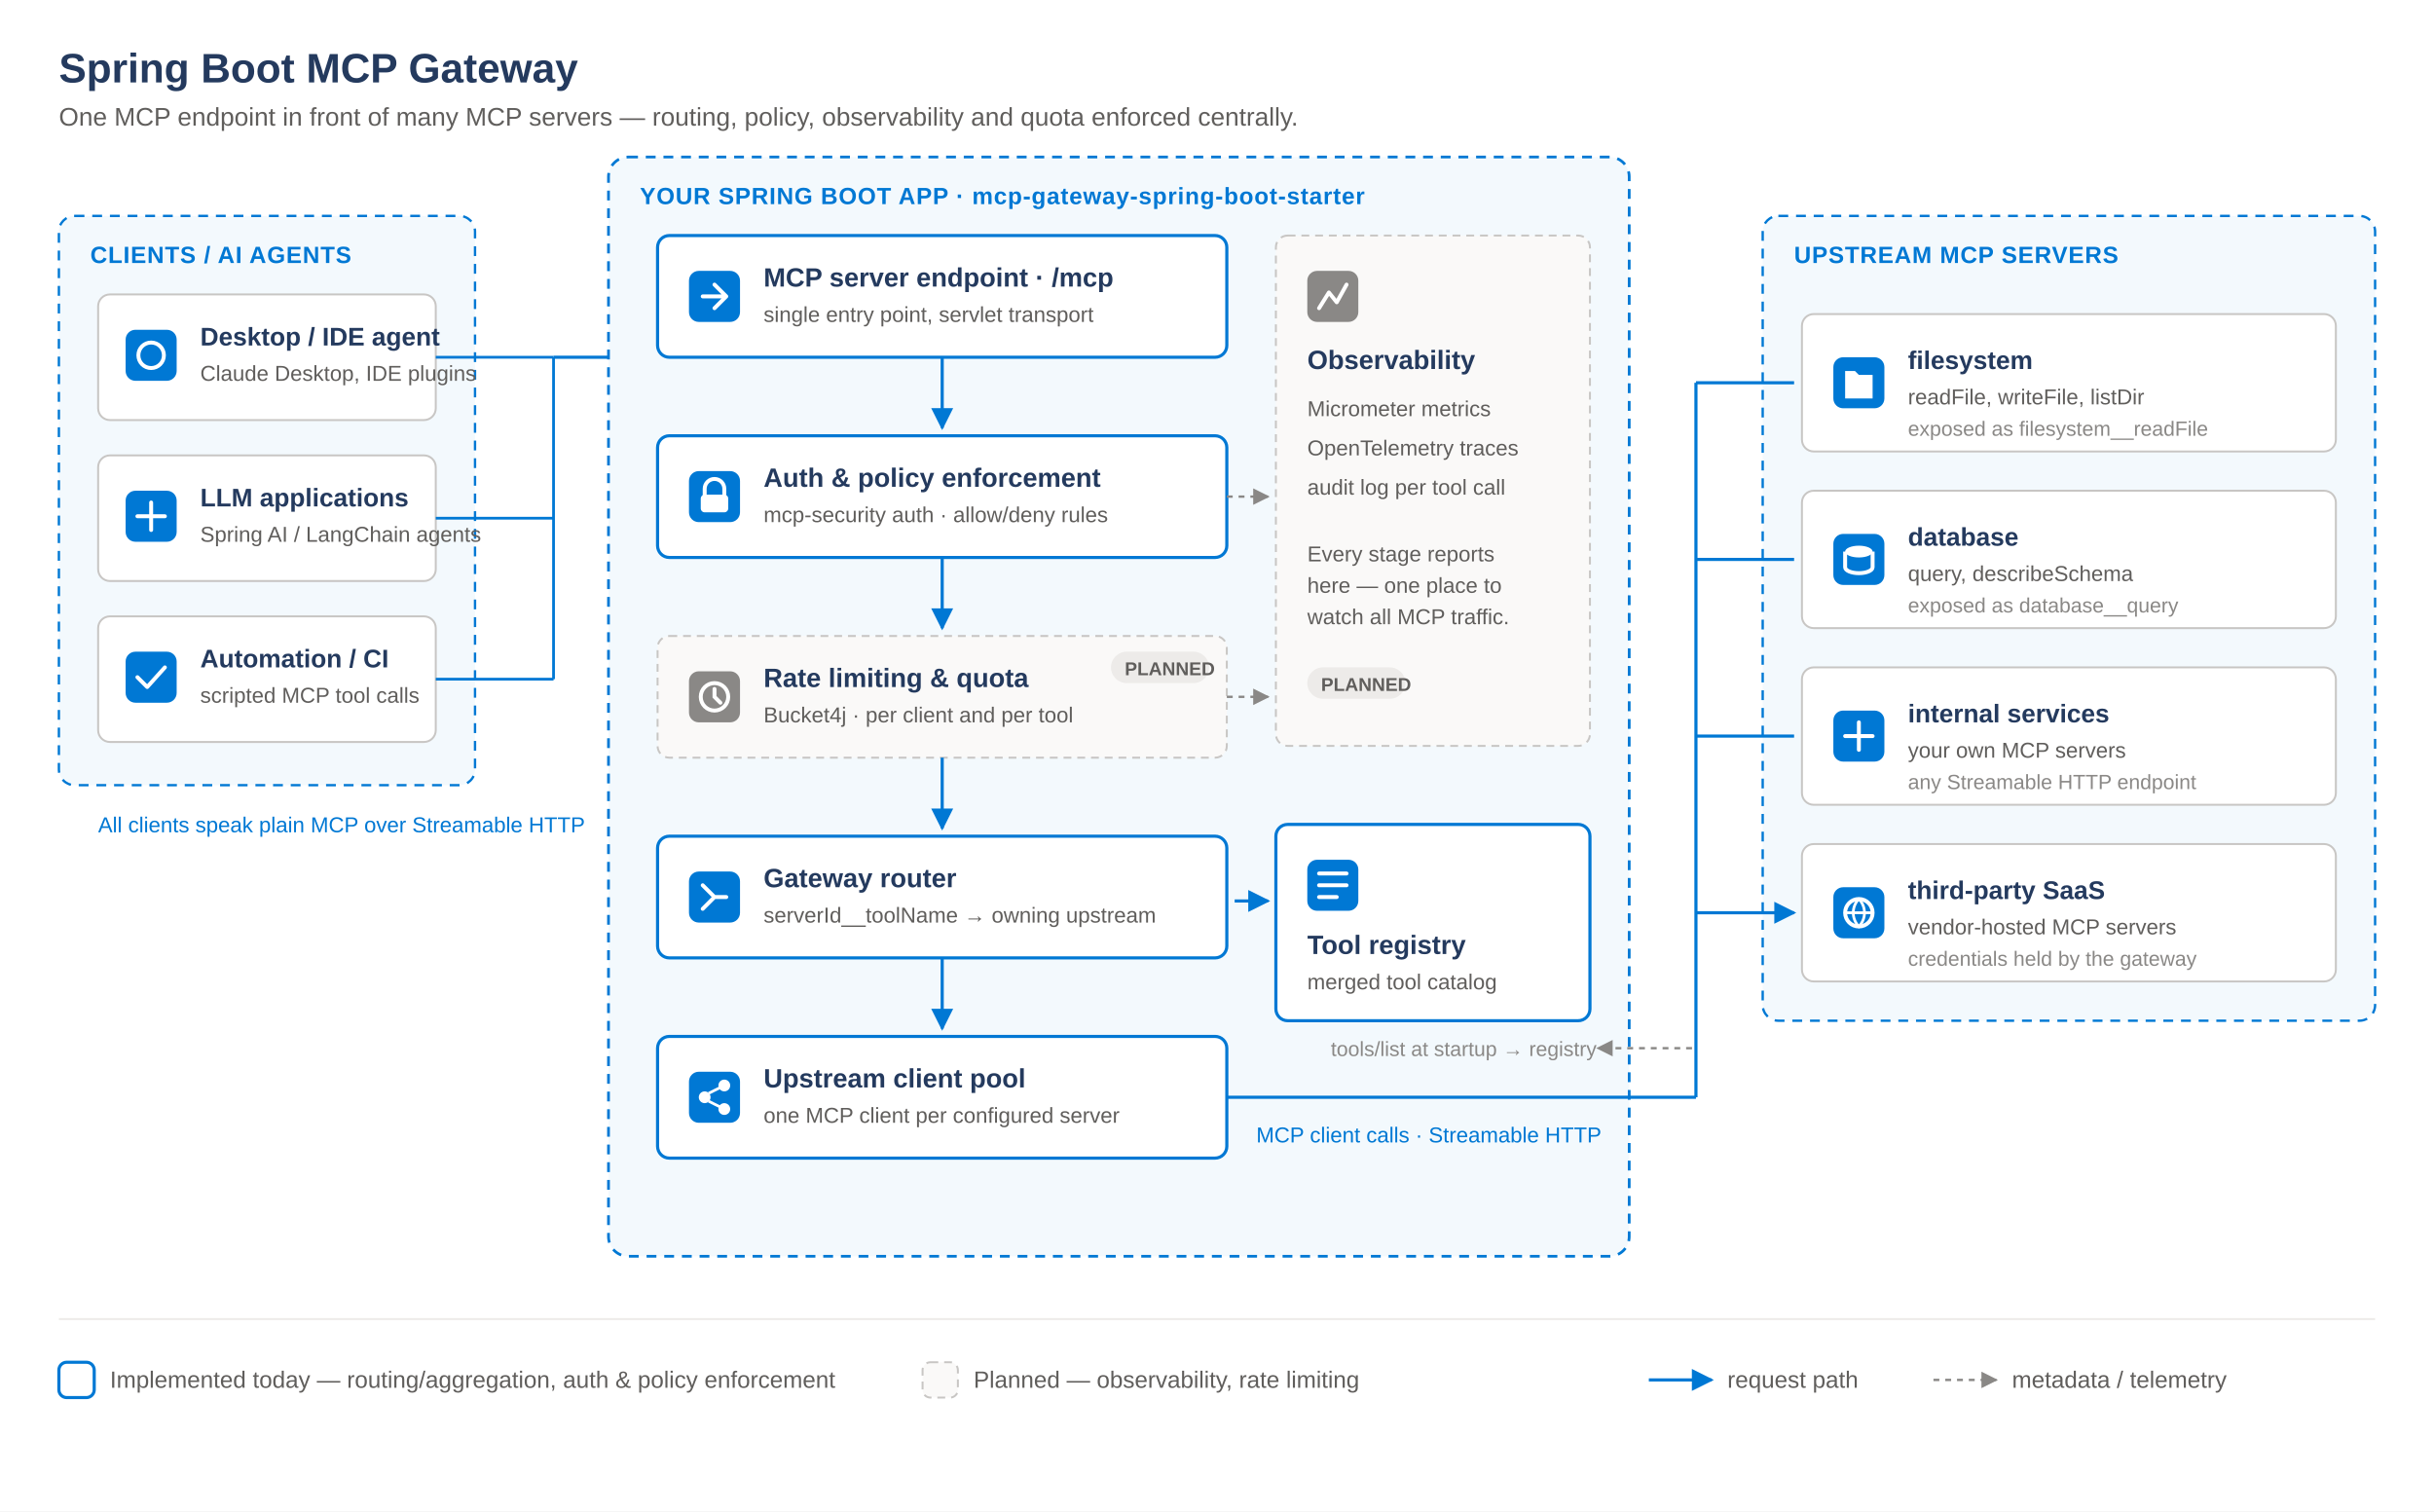
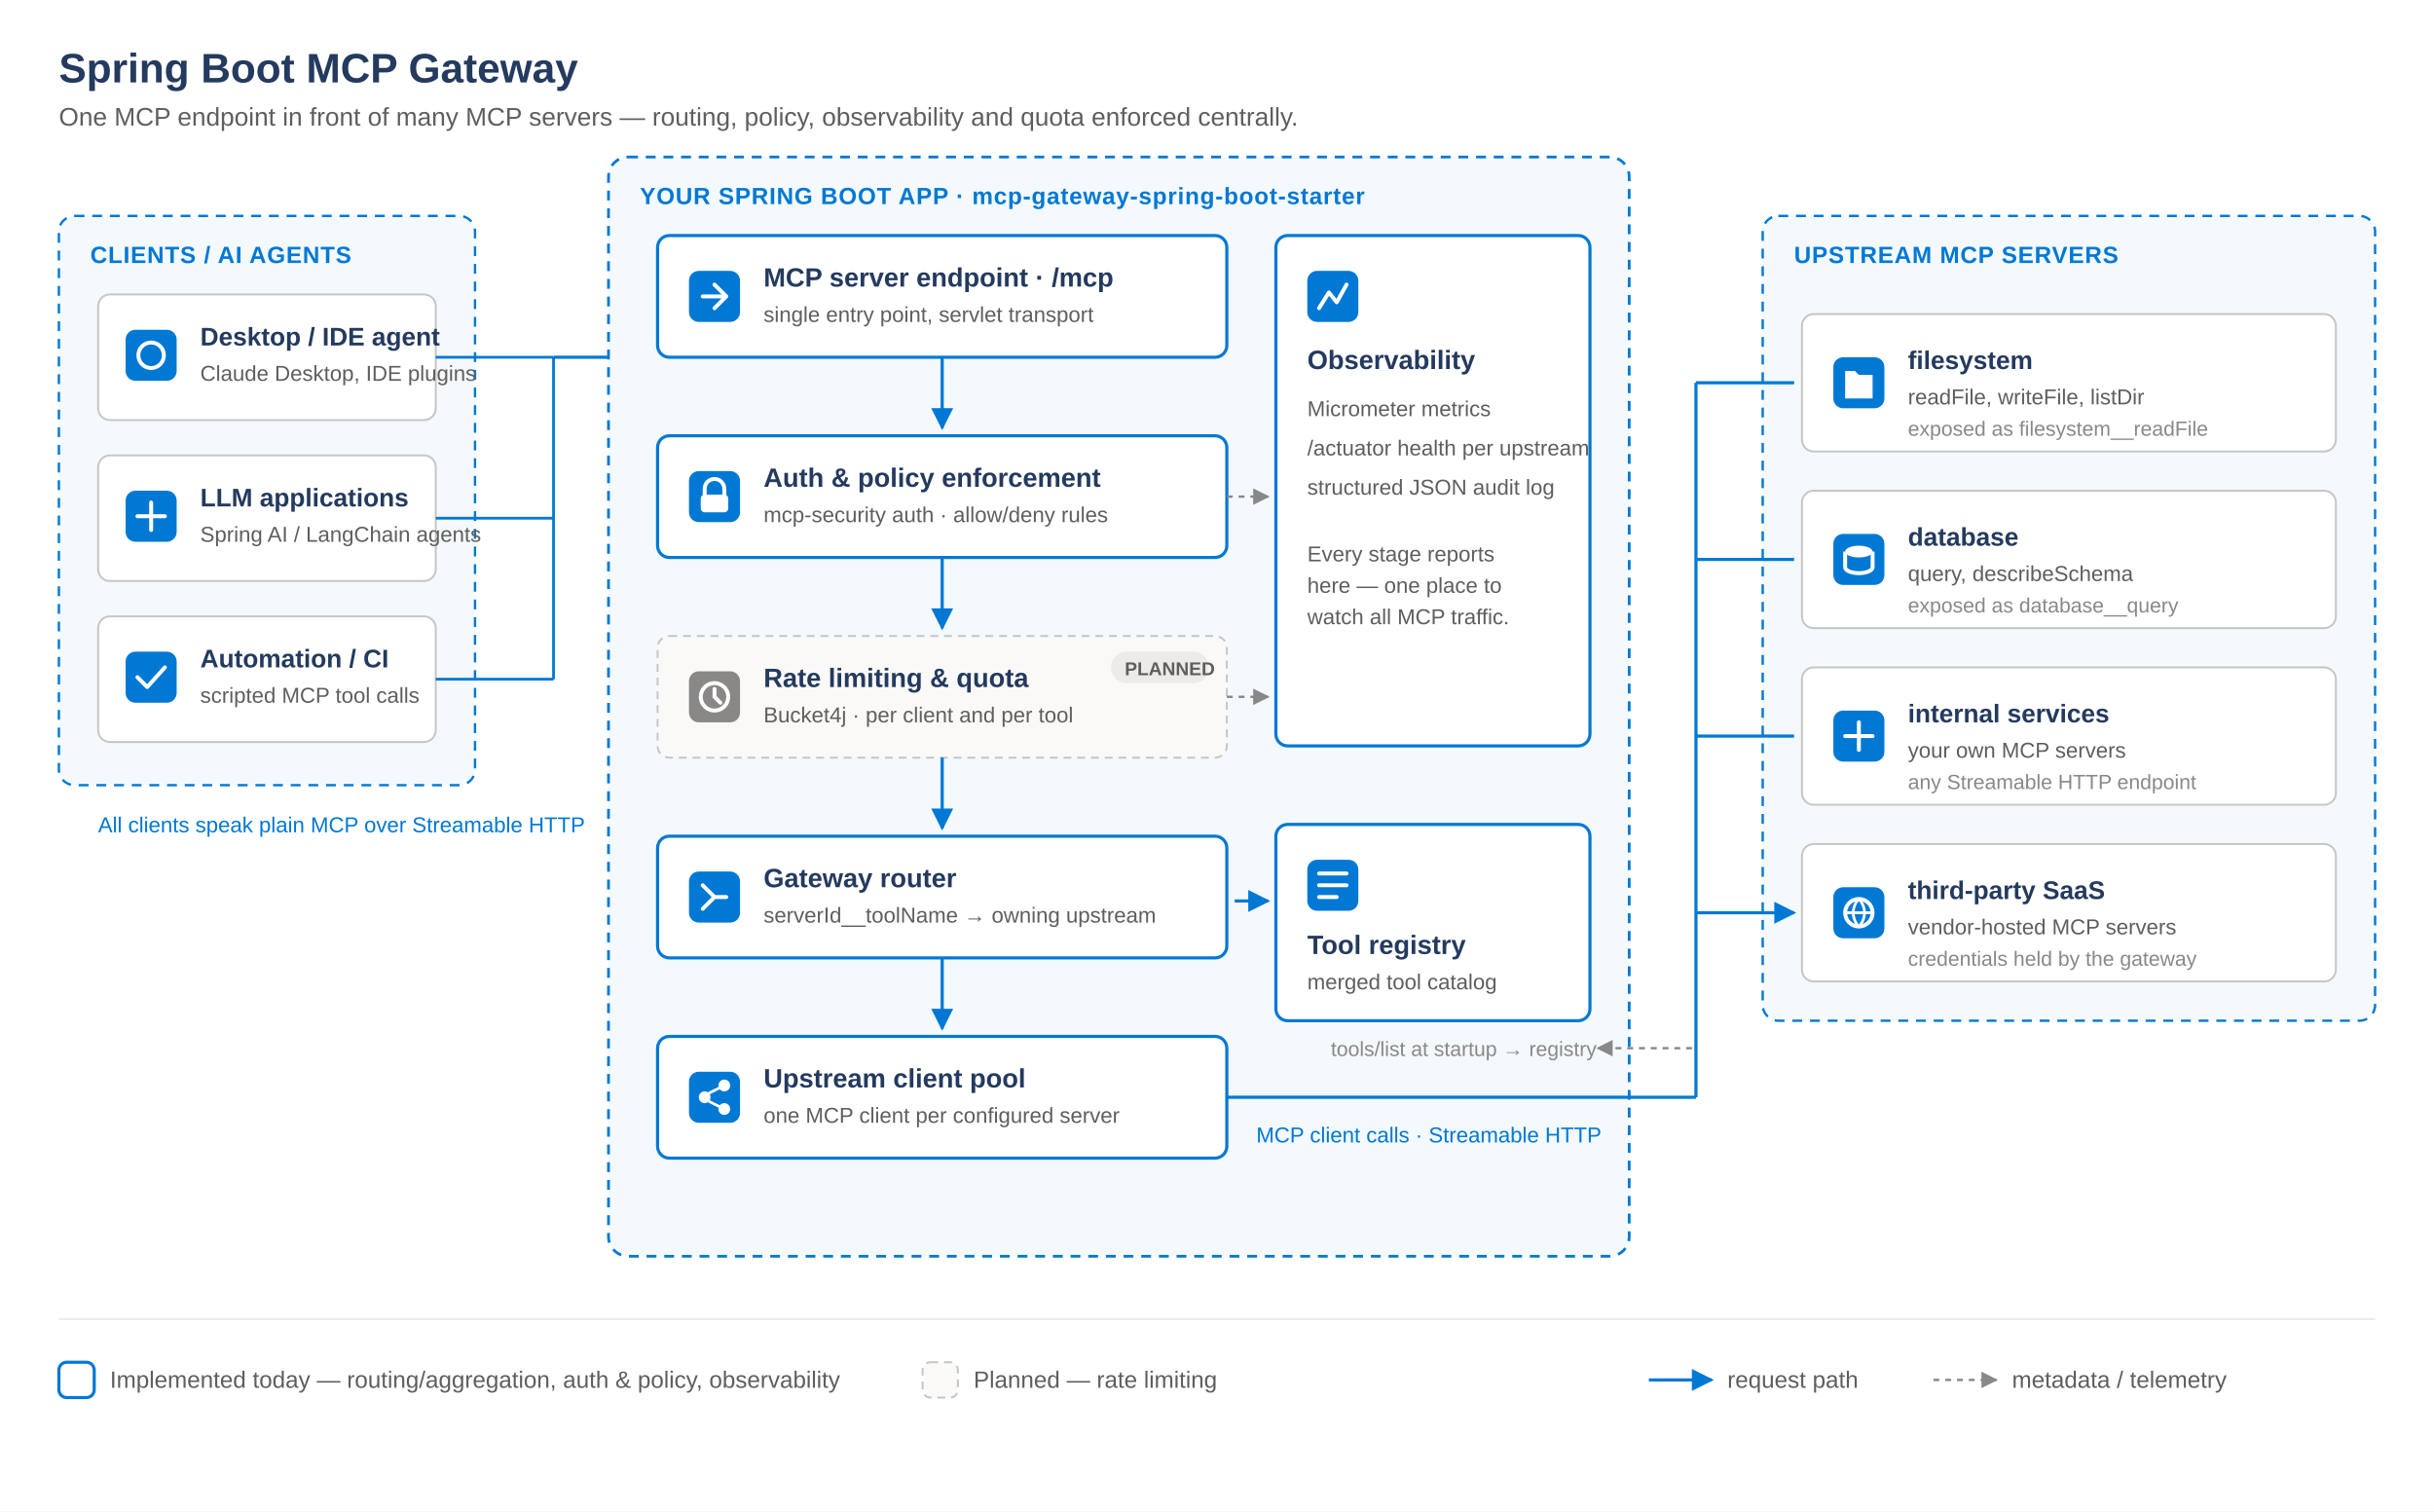
<svg xmlns="http://www.w3.org/2000/svg" width="1240" height="770" viewBox="0 0 1240 770" font-family="Segoe UI, Helvetica Neue, Arial, sans-serif">
  <defs>
    <marker id="arw" viewBox="0 0 10 10" refX="9" refY="5" markerWidth="7" markerHeight="7" orient="auto-start-reverse">
      <path d="M0 0 L10 5 L0 10 z" fill="#0078D4" />
    </marker>
    <marker id="arwg" viewBox="0 0 10 10" refX="9" refY="5" markerWidth="7" markerHeight="7" orient="auto-start-reverse">
      <path d="M0 0 L10 5 L0 10 z" fill="#8A8886" />
    </marker>
  </defs>
  <rect width="1240" height="770" fill="#FFFFFF" />
  <text x="30" y="42" font-size="21" font-weight="600" fill="#243A5E">Spring Boot MCP Gateway</text>
  <text x="30" y="64" font-size="13" fill="#605E5C">One MCP endpoint in front of many MCP servers — routing, policy, observability and quota enforced centrally.</text>
  <rect x="30" y="110" width="212" height="290" rx="8" fill="#F3F9FD" stroke="#0078D4" stroke-width="1.2" stroke-dasharray="5 4" />
  <text x="46" y="134" font-size="12" font-weight="600" fill="#0078D4" letter-spacing="0.4">CLIENTS / AI AGENTS</text>
  <g>
    <rect x="50" y="150" width="172" height="64" rx="6" fill="#FFFFFF" stroke="#C8C6C4" />
    <rect x="64" y="168" width="26" height="26" rx="5" fill="#0078D4" />
    <circle cx="77" cy="181" r="6.5" fill="none" stroke="#FFFFFF" stroke-width="2" />
    <text x="102" y="176" font-size="13" font-weight="600" fill="#243A5E">Desktop / IDE agent</text>
    <text x="102" y="194" font-size="11" fill="#605E5C">Claude Desktop, IDE plugins</text>
  </g>
  <g>
    <rect x="50" y="232" width="172" height="64" rx="6" fill="#FFFFFF" stroke="#C8C6C4" />
    <rect x="64" y="250" width="26" height="26" rx="5" fill="#0078D4" />
    <path d="M70 263 h14 M77 256 v14" stroke="#FFFFFF" stroke-width="2" stroke-linecap="round" />
    <text x="102" y="258" font-size="13" font-weight="600" fill="#243A5E">LLM applications</text>
    <text x="102" y="276" font-size="11" fill="#605E5C">Spring AI / LangChain agents</text>
  </g>
  <g>
    <rect x="50" y="314" width="172" height="64" rx="6" fill="#FFFFFF" stroke="#C8C6C4" />
    <rect x="64" y="332" width="26" height="26" rx="5" fill="#0078D4" />
    <path d="M70 345 l5 5 l9 -10" stroke="#FFFFFF" stroke-width="2" fill="none" stroke-linecap="round" stroke-linejoin="round" />
    <text x="102" y="340" font-size="13" font-weight="600" fill="#243A5E">Automation / CI</text>
    <text x="102" y="358" font-size="11" fill="#605E5C">scripted MCP tool calls</text>
  </g>
  <path d="M222 182 H282 M222 264 H282 M222 346 H282 M282 182 V346" fill="none" stroke="#0078D4" stroke-width="1.4" />
  <path d="M282 182 H331" fill="none" stroke="#0078D4" stroke-width="1.6" marker-end="url(#arw)" />
  <text x="50" y="424" font-size="11" fill="#0078D4">All clients speak plain MCP over Streamable HTTP</text>
  <rect x="310" y="80" width="520" height="560" rx="10" fill="#F3F9FD" stroke="#0078D4" stroke-width="1.4" stroke-dasharray="5 4" />
  <text x="326" y="104" font-size="12" font-weight="600" fill="#0078D4" letter-spacing="0.4">YOUR SPRING BOOT APP · mcp-gateway-spring-boot-starter</text>
  <g>
    <rect x="335" y="120" width="290" height="62" rx="6" fill="#FFFFFF" stroke="#0078D4" stroke-width="1.6" />
    <rect x="351" y="138" width="26" height="26" rx="5" fill="#0078D4" />
    <path d="M358 151 h12 M364 145 l6 6 l-6 6" stroke="#FFFFFF" stroke-width="2" fill="none" stroke-linecap="round" stroke-linejoin="round" />
    <text x="389" y="146" font-size="13.5" font-weight="600" fill="#243A5E">MCP server endpoint · /mcp</text>
    <text x="389" y="164" font-size="11" fill="#605E5C">single entry point, servlet transport</text>
  </g>
  <path d="M480 182 V218" fill="none" stroke="#0078D4" stroke-width="1.6" marker-end="url(#arw)" />
  <g>
    <rect x="335" y="222" width="290" height="62" rx="6" fill="#FFFFFF" stroke="#0078D4" stroke-width="1.6" />
    <rect x="351" y="240" width="26" height="26" rx="5" fill="#0078D4" />
    <path d="M359 253 v-4 a5 5 0 0 1 10 0 v4" stroke="#FFFFFF" stroke-width="2" fill="none" />
    <rect x="357" y="252" width="14" height="9" rx="2" fill="#FFFFFF" />
    <text x="389" y="248" font-size="13.5" font-weight="600" fill="#243A5E">Auth &amp; policy enforcement</text>
    <text x="389" y="266" font-size="11" fill="#605E5C">mcp-security auth · allow/deny rules</text>
  </g>
  <path d="M480 284 V320" fill="none" stroke="#0078D4" stroke-width="1.6" marker-end="url(#arw)" />
  <g>
    <rect x="335" y="324" width="290" height="62" rx="6" fill="#FAF9F8" stroke="#C8C6C4" stroke-dasharray="4 3" />
    <rect x="351" y="342" width="26" height="26" rx="5" fill="#8A8886" />
    <circle cx="364" cy="355" r="7" fill="none" stroke="#FFFFFF" stroke-width="2" />
    <path d="M364 351 v4 l3 3" stroke="#FFFFFF" stroke-width="2" fill="none" stroke-linecap="round" />
    <text x="389" y="350" font-size="13.5" font-weight="600" fill="#243A5E">Rate limiting &amp; quota</text>
    <text x="389" y="368" font-size="11" fill="#605E5C">Bucket4j · per client and per tool</text>
    <rect x="566" y="332" width="50" height="16" rx="8" fill="#EDEBE9" />
    <text x="573" y="344" font-size="9.5" font-weight="600" fill="#605E5C">PLANNED</text>
  </g>
  <path d="M480 386 V422" fill="none" stroke="#0078D4" stroke-width="1.6" marker-end="url(#arw)" />
  <g>
    <rect x="335" y="426" width="290" height="62" rx="6" fill="#FFFFFF" stroke="#0078D4" stroke-width="1.6" />
    <rect x="351" y="444" width="26" height="26" rx="5" fill="#0078D4" />
    <path d="M358 463 l6 -6 h6 M364 457 l-6 -6" stroke="#FFFFFF" stroke-width="2" fill="none" stroke-linecap="round" stroke-linejoin="round" />
    <text x="389" y="452" font-size="13.5" font-weight="600" fill="#243A5E">Gateway router</text>
    <text x="389" y="470" font-size="11" fill="#605E5C">serverId__toolName → owning upstream</text>
  </g>
  <path d="M480 488 V524" fill="none" stroke="#0078D4" stroke-width="1.6" marker-end="url(#arw)" />
  <g>
    <rect x="335" y="528" width="290" height="62" rx="6" fill="#FFFFFF" stroke="#0078D4" stroke-width="1.6" />
    <rect x="351" y="546" width="26" height="26" rx="5" fill="#0078D4" />
    <circle cx="359" cy="559" r="3" fill="#FFFFFF" />
    <circle cx="369" cy="553" r="3" fill="#FFFFFF" />
    <circle cx="369" cy="565" r="3" fill="#FFFFFF" />
    <path d="M361 557 l6 -3 M361 561 l6 3" stroke="#FFFFFF" stroke-width="1.4" />
    <text x="389" y="554" font-size="13.5" font-weight="600" fill="#243A5E">Upstream client pool</text>
    <text x="389" y="572" font-size="11" fill="#605E5C">one MCP client per configured server</text>
  </g>
  <g>
-     <rect x="650" y="120" width="160" height="260" rx="6" fill="#FAF9F8" stroke="#C8C6C4" stroke-dasharray="4 3" />
-     <rect x="666" y="138" width="26" height="26" rx="5" fill="#8A8886" />
+     <rect x="650" y="120" width="160" height="260" rx="6" fill="#FFFFFF" stroke="#0078D4" stroke-width="1.6" />
+     <rect x="666" y="138" width="26" height="26" rx="5" fill="#0078D4" />
    <path d="M672 157 l5 -8 l4 5 l5 -9" stroke="#FFFFFF" stroke-width="2" fill="none" stroke-linecap="round" stroke-linejoin="round" />
    <text x="666" y="188" font-size="13.5" font-weight="600" fill="#243A5E">Observability</text>
    <text x="666" y="212" font-size="11" fill="#605E5C">Micrometer metrics</text>
-     <text x="666" y="232" font-size="11" fill="#605E5C">OpenTelemetry traces</text>
-     <text x="666" y="252" font-size="11" fill="#605E5C">audit log per tool call</text>
+     <text x="666" y="232" font-size="11" fill="#605E5C">/actuator health per upstream</text>
+     <text x="666" y="252" font-size="11" fill="#605E5C">structured JSON audit log</text>
    <text x="666" y="286" font-size="11" fill="#605E5C">Every stage reports</text>
    <text x="666" y="302" font-size="11" fill="#605E5C">here — one place to</text>
    <text x="666" y="318" font-size="11" fill="#605E5C">watch all MCP traffic.</text>
-     <rect x="666" y="340" width="50" height="16" rx="8" fill="#EDEBE9" />
-     <text x="673" y="352" font-size="9.5" font-weight="600" fill="#605E5C">PLANNED</text>
  </g>
  <path d="M625 253 H646" fill="none" stroke="#8A8886" stroke-width="1.2" stroke-dasharray="3 3" marker-end="url(#arwg)" />
  <path d="M625 355 H646" fill="none" stroke="#8A8886" stroke-width="1.2" stroke-dasharray="3 3" marker-end="url(#arwg)" />
  <g>
    <rect x="650" y="420" width="160" height="100" rx="6" fill="#FFFFFF" stroke="#0078D4" stroke-width="1.6" />
    <rect x="666" y="438" width="26" height="26" rx="5" fill="#0078D4" />
    <path d="M672 445 h14 M672 451 h14 M672 457 h9" stroke="#FFFFFF" stroke-width="2" stroke-linecap="round" />
    <text x="666" y="486" font-size="13.5" font-weight="600" fill="#243A5E">Tool registry</text>
    <text x="666" y="504" font-size="11" fill="#605E5C">merged tool catalog</text>
  </g>
  <path d="M629 459 H646" fill="none" stroke="#0078D4" stroke-width="1.6" marker-end="url(#arw)" />
  <rect x="898" y="110" width="312" height="410" rx="8" fill="#F3F9FD" stroke="#0078D4" stroke-width="1.2" stroke-dasharray="5 4" />
  <text x="914" y="134" font-size="12" font-weight="600" fill="#0078D4" letter-spacing="0.4">UPSTREAM MCP SERVERS</text>
  <g>
    <rect x="918" y="160" width="272" height="70" rx="6" fill="#FFFFFF" stroke="#C8C6C4" />
    <rect x="934" y="182" width="26" height="26" rx="5" fill="#0078D4" />
    <path d="M940 193 v10 h14 v-12 h-7 l-2 -2 h-5 z" fill="#FFFFFF" />
    <text x="972" y="188" font-size="13" font-weight="600" fill="#243A5E">filesystem</text>
    <text x="972" y="206" font-size="11" fill="#605E5C">readFile, writeFile, listDir</text>
    <text x="972" y="222" font-size="10.5" fill="#8A8886">exposed as filesystem__readFile</text>
  </g>
  <g>
    <rect x="918" y="250" width="272" height="70" rx="6" fill="#FFFFFF" stroke="#C8C6C4" />
    <rect x="934" y="272" width="26" height="26" rx="5" fill="#0078D4" />
    <ellipse cx="947" cy="281" rx="7" ry="3" fill="#FFFFFF" />
    <path d="M940 281 v8 a7 3 0 0 0 14 0 v-8" fill="none" stroke="#FFFFFF" stroke-width="2" />
    <text x="972" y="278" font-size="13" font-weight="600" fill="#243A5E">database</text>
    <text x="972" y="296" font-size="11" fill="#605E5C">query, describeSchema</text>
    <text x="972" y="312" font-size="10.5" fill="#8A8886">exposed as database__query</text>
  </g>
  <g>
    <rect x="918" y="340" width="272" height="70" rx="6" fill="#FFFFFF" stroke="#C8C6C4" />
    <rect x="934" y="362" width="26" height="26" rx="5" fill="#0078D4" />
    <path d="M940 375 h14 M947 368 v14" stroke="#FFFFFF" stroke-width="2" stroke-linecap="round" />
    <text x="972" y="368" font-size="13" font-weight="600" fill="#243A5E">internal services</text>
    <text x="972" y="386" font-size="11" fill="#605E5C">your own MCP servers</text>
    <text x="972" y="402" font-size="10.5" fill="#8A8886">any Streamable HTTP endpoint</text>
  </g>
  <g>
    <rect x="918" y="430" width="272" height="70" rx="6" fill="#FFFFFF" stroke="#C8C6C4" />
    <rect x="934" y="452" width="26" height="26" rx="5" fill="#0078D4" />
    <circle cx="947" cy="465" r="7" fill="none" stroke="#FFFFFF" stroke-width="2" />
    <path d="M940 465 h14 M947 458 a10 10 0 0 1 0 14 a10 10 0 0 1 0 -14" fill="none" stroke="#FFFFFF" stroke-width="1.4" />
    <text x="972" y="458" font-size="13" font-weight="600" fill="#243A5E">third-party SaaS</text>
    <text x="972" y="476" font-size="11" fill="#605E5C">vendor-hosted MCP servers</text>
    <text x="972" y="492" font-size="10.5" fill="#8A8886">credentials held by the gateway</text>
  </g>
  <path d="M625 559 H864 M864 195 V559" fill="none" stroke="#0078D4" stroke-width="1.6" />
  <path d="M864 195 H914 M864 285 H914 M864 375 H914 M864 465 H914" fill="none" stroke="#0078D4" stroke-width="1.6" marker-end="url(#arw)" />
  <text x="640" y="582" font-size="11" fill="#0078D4">MCP client calls · Streamable HTTP</text>
  <path d="M862 534 H814" fill="none" stroke="#8A8886" stroke-width="1.2" stroke-dasharray="3 3" marker-end="url(#arwg)" />
  <text x="678" y="538" font-size="10.5" fill="#8A8886">tools/list at startup → registry</text>
  <line x1="30" y1="672" x2="1210" y2="672" stroke="#EDEBE9" stroke-width="1" />
  <rect x="30" y="694" width="18" height="18" rx="4" fill="#FFFFFF" stroke="#0078D4" stroke-width="1.6" />
-   <text x="56" y="707" font-size="12" fill="#605E5C">Implemented today — routing/aggregation, auth &amp; policy enforcement</text>
+   <text x="56" y="707" font-size="12" fill="#605E5C">Implemented today — routing/aggregation, auth &amp; policy, observability</text>
  <rect x="470" y="694" width="18" height="18" rx="4" fill="#FAF9F8" stroke="#C8C6C4" stroke-dasharray="4 3" />
-   <text x="496" y="707" font-size="12" fill="#605E5C">Planned — observability, rate limiting</text>
+   <text x="496" y="707" font-size="12" fill="#605E5C">Planned — rate limiting</text>
  <path d="M840 703 H872" fill="none" stroke="#0078D4" stroke-width="1.6" marker-end="url(#arw)" />
  <text x="880" y="707" font-size="12" fill="#605E5C">request path</text>
  <path d="M985 703 H1017" fill="none" stroke="#8A8886" stroke-width="1.2" stroke-dasharray="3 3" marker-end="url(#arwg)" />
  <text x="1025" y="707" font-size="12" fill="#605E5C">metadata / telemetry</text>
</svg>
